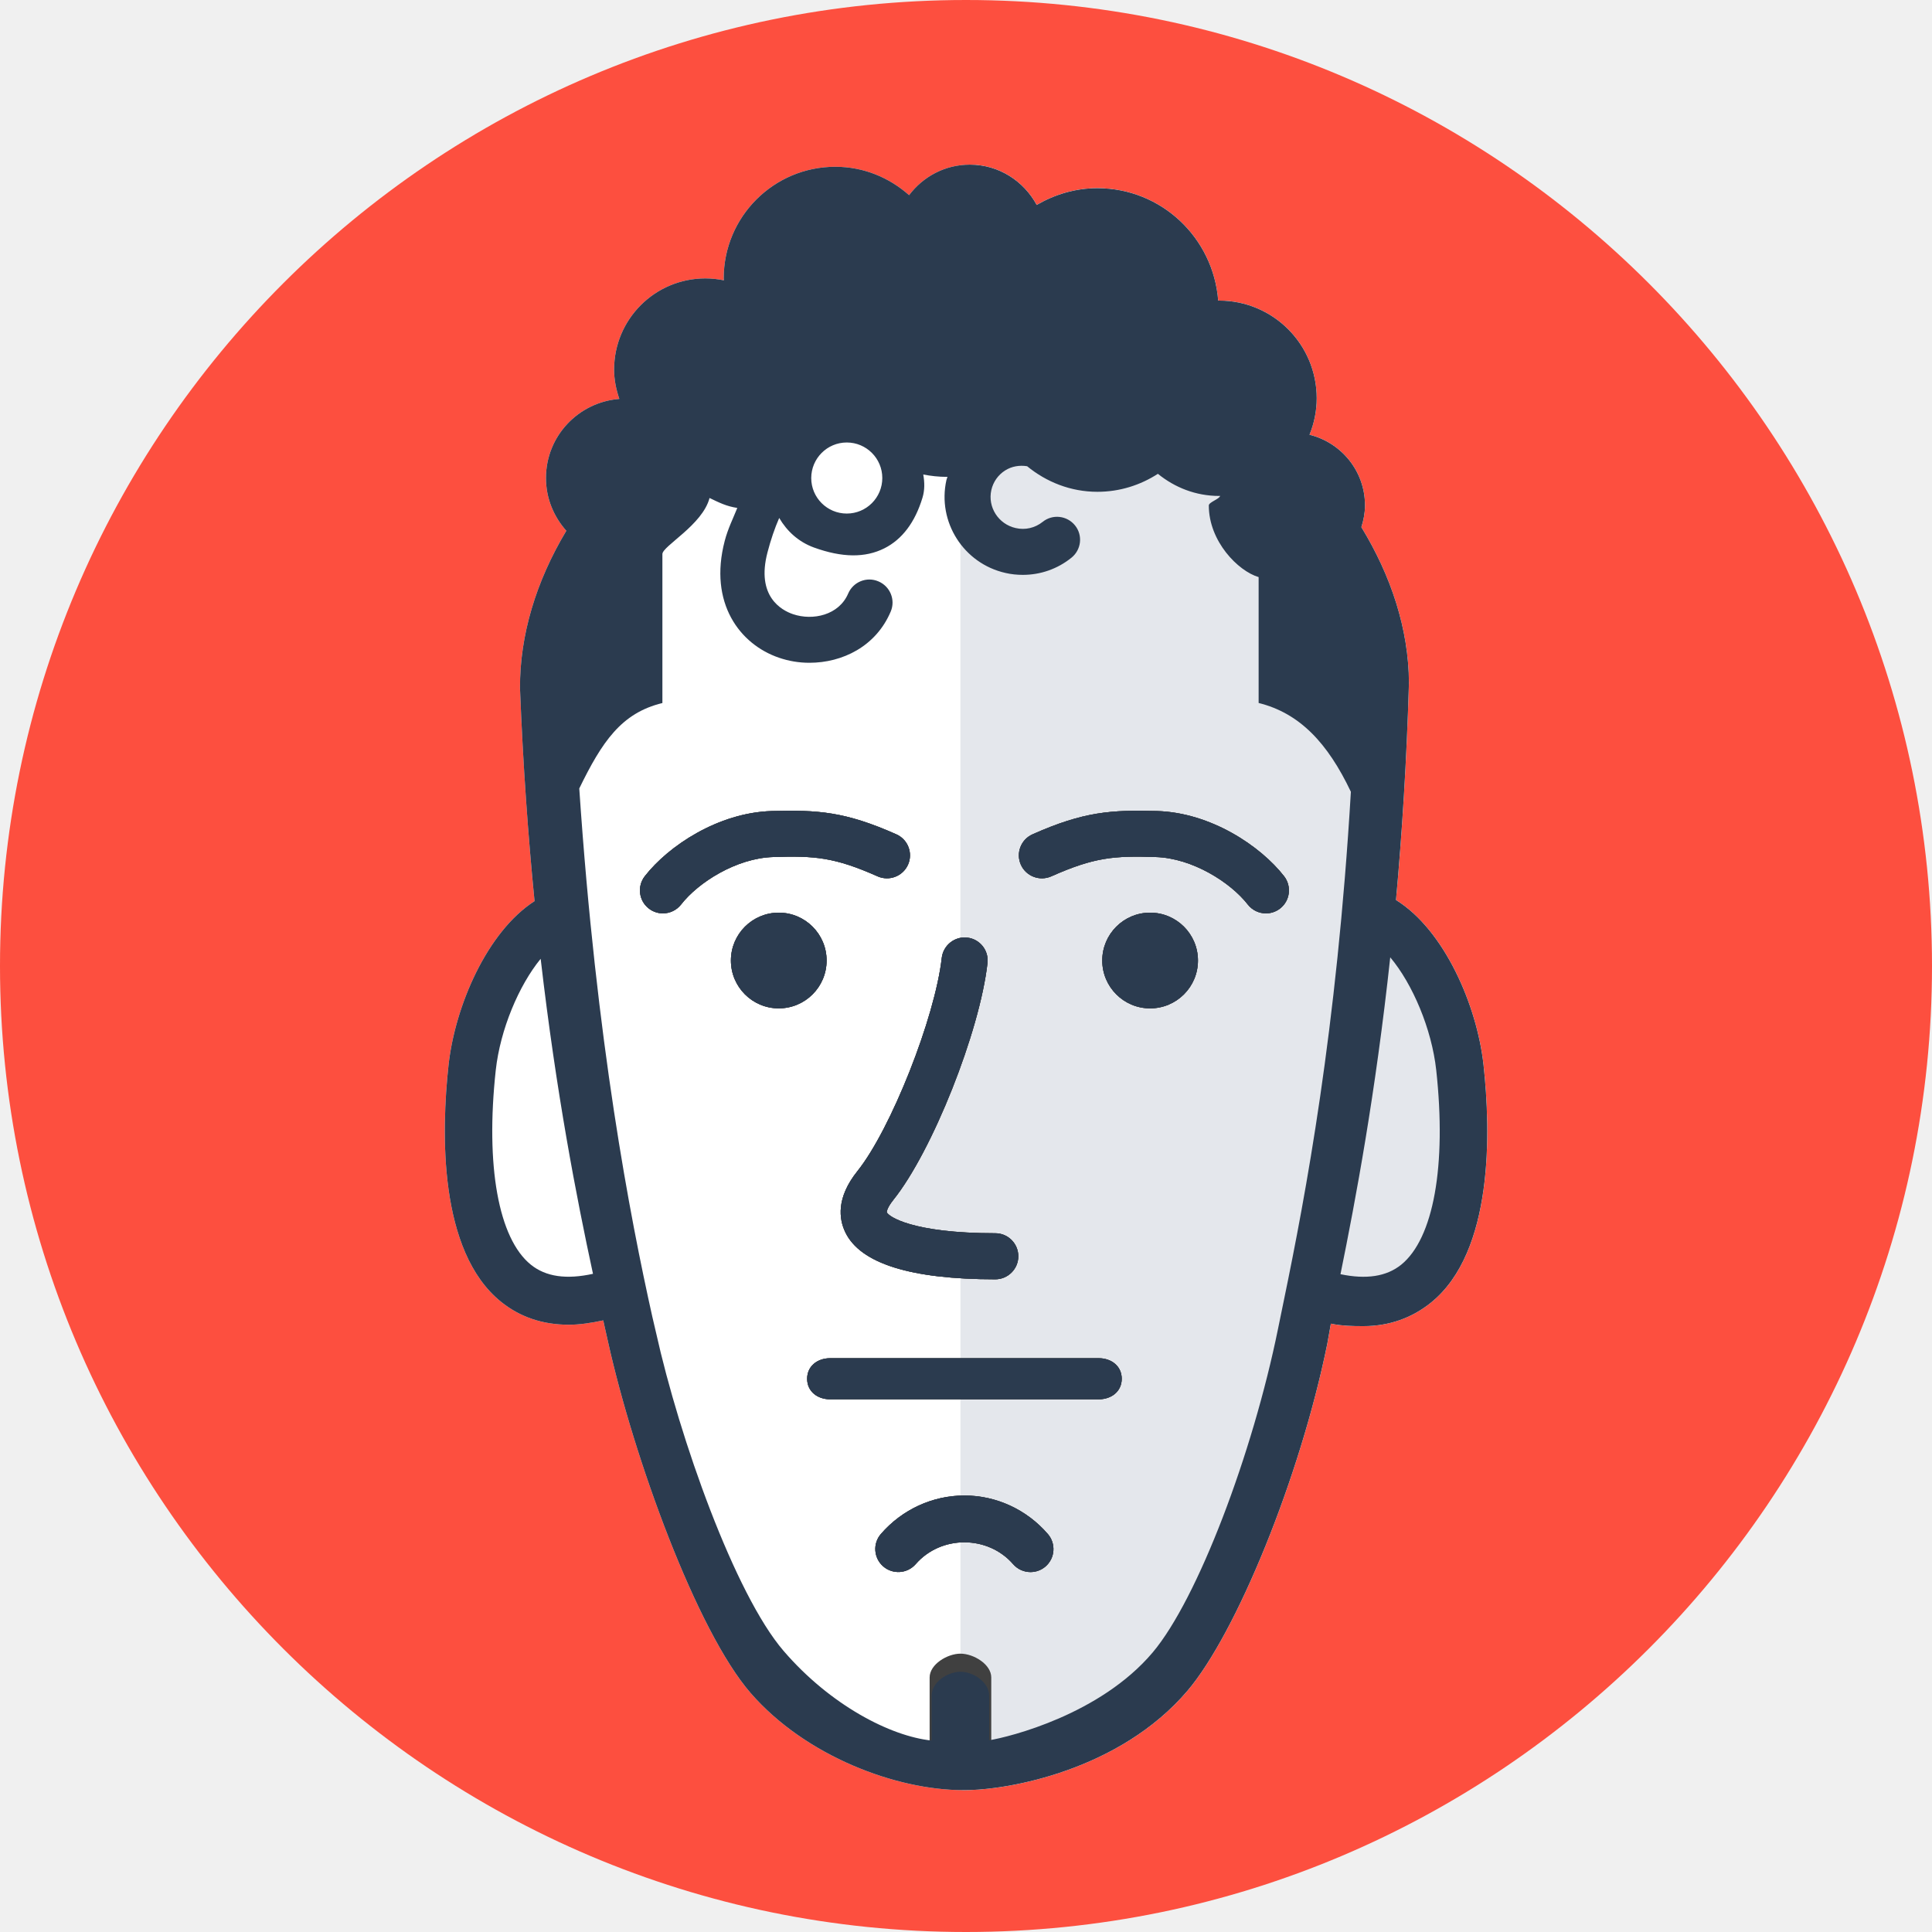
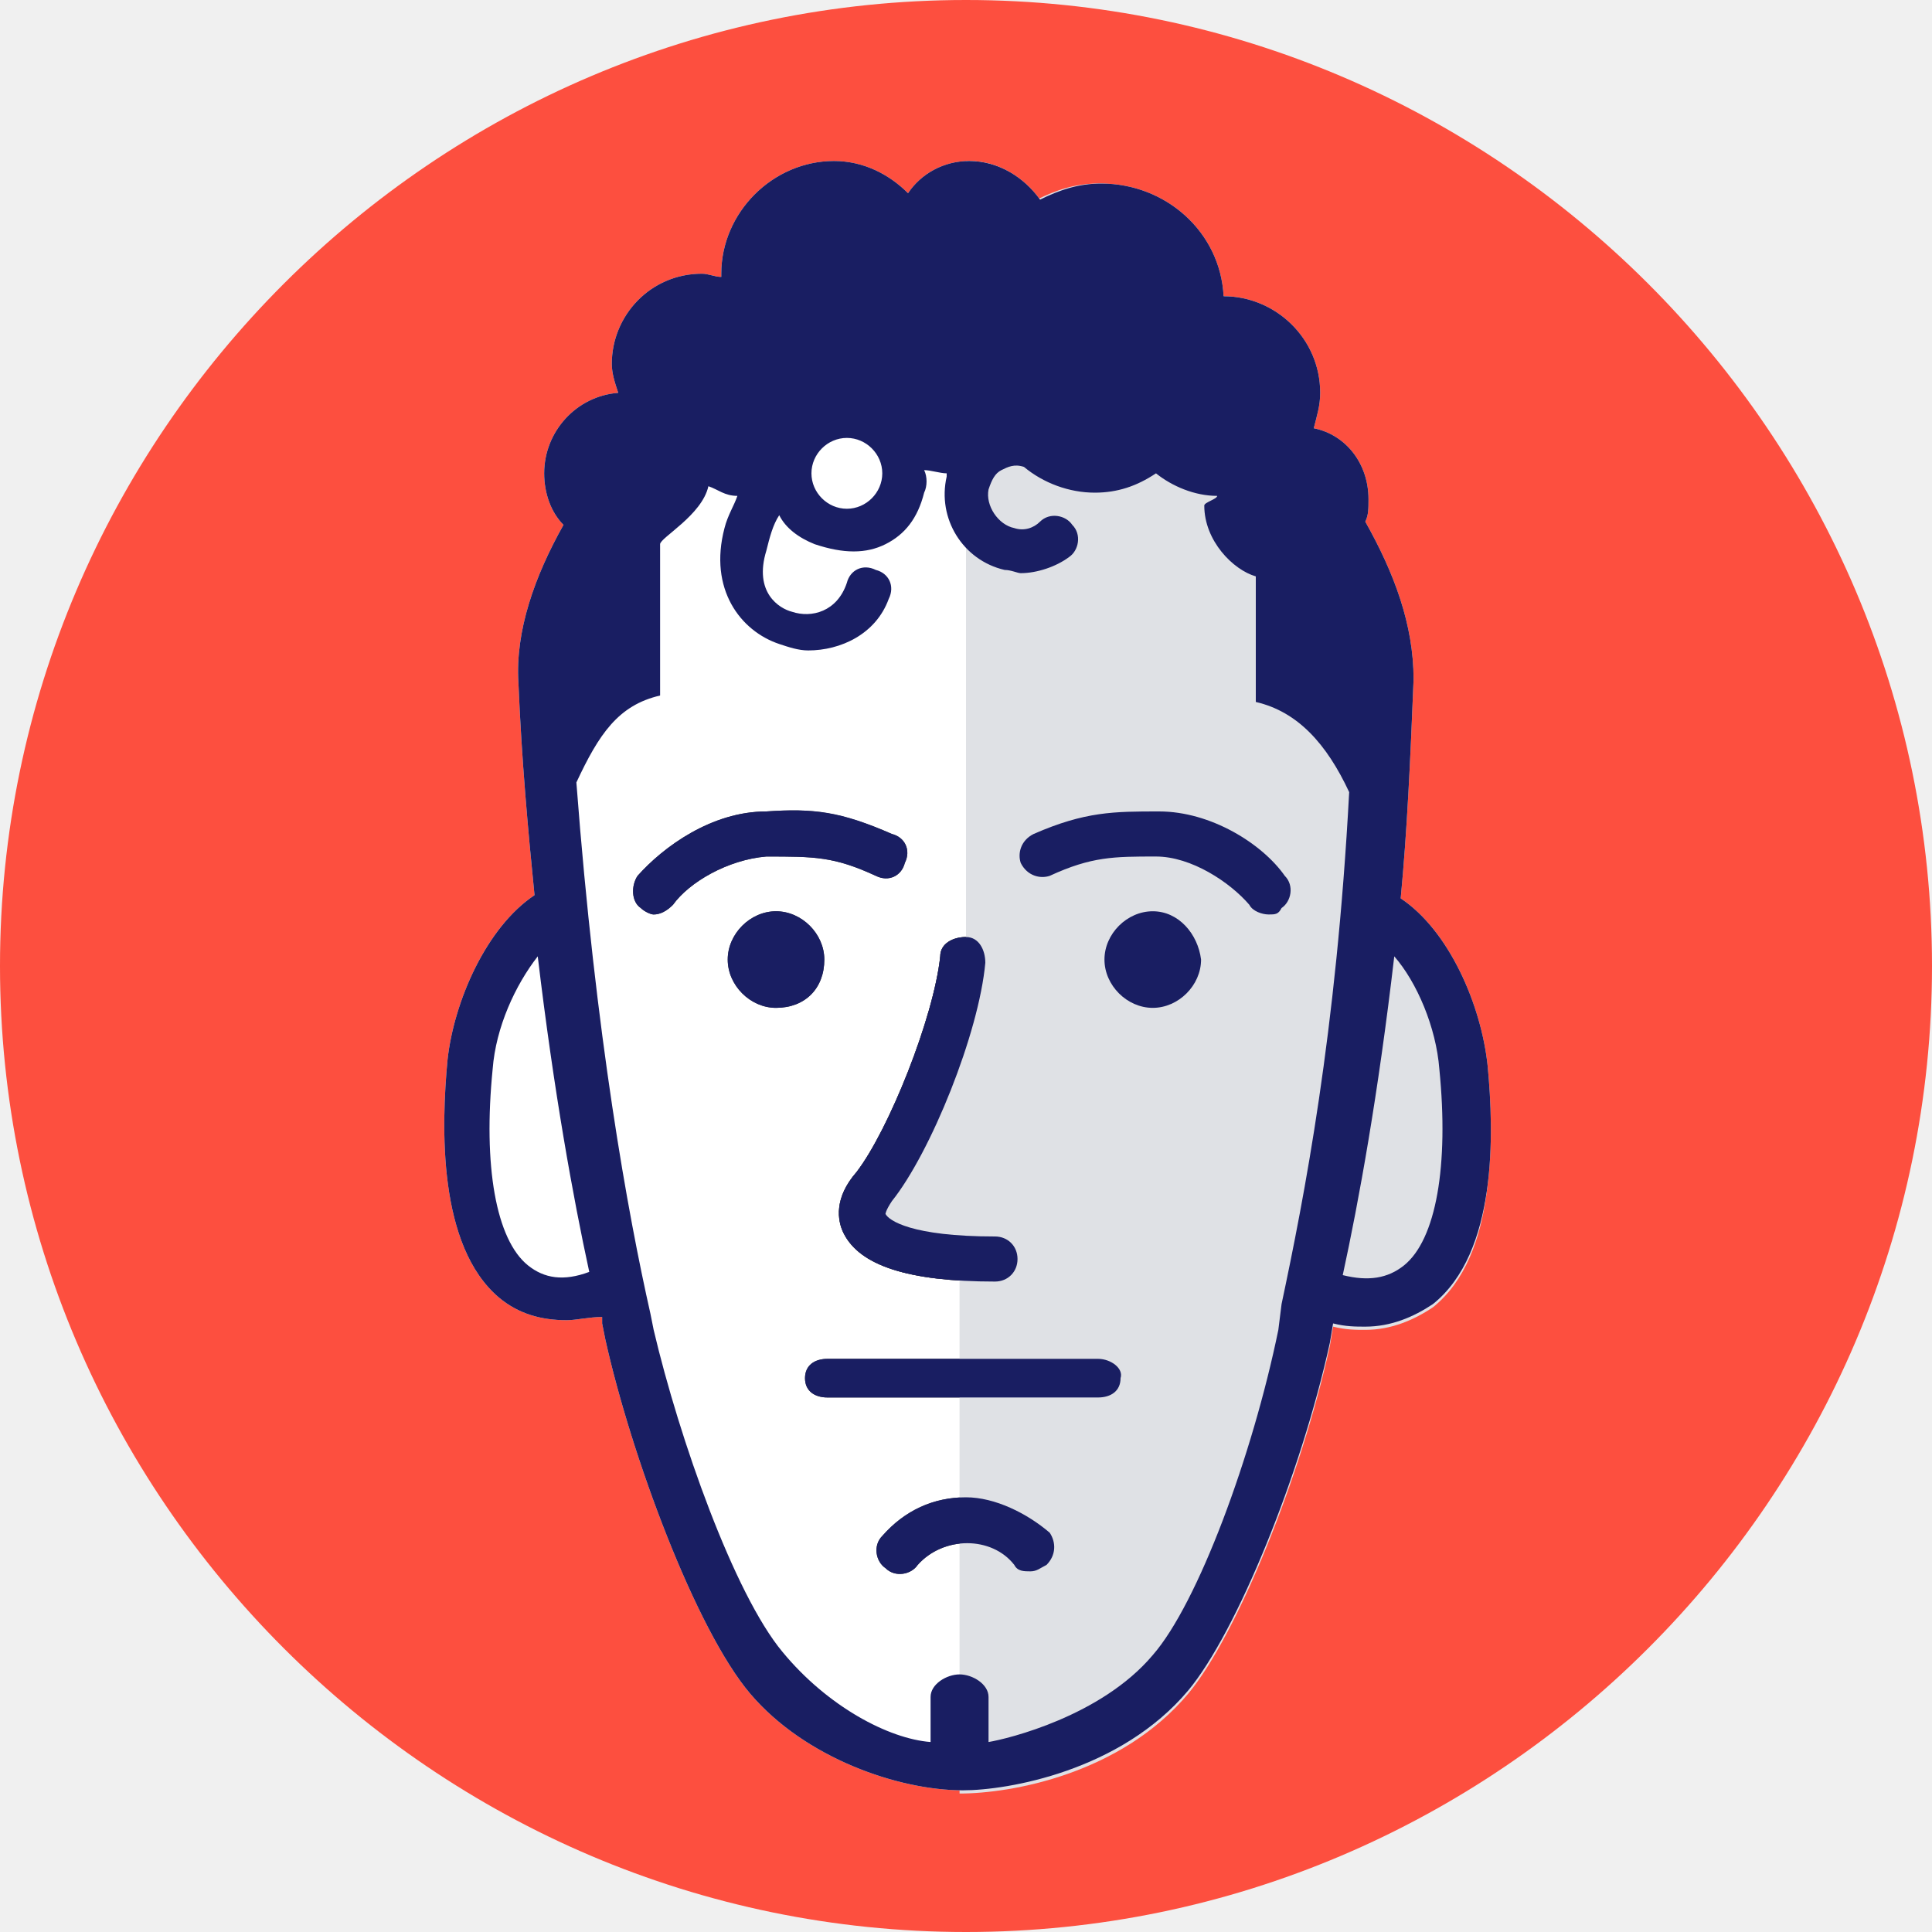
- <svg xmlns="http://www.w3.org/2000/svg" version="1.1" id="Layer_1" x="0px" y="0px" viewBox="0 0 30.284 30.284" style="enable-background:new 0 0 30.284 30.284;" xml:space="preserve">
-   <path style="fill:#FD4F3F;" d="M15.142,0c8.349,0,15.142,6.793,15.142,15.142s-6.793,15.142-15.142,15.142  C6.793,30.284,0,23.491,0,15.142S6.793,0,15.142,0" />
-   <path style="fill:#FFFFFF;" d="M23.254,16.694c-0.102-0.935-0.615-2.117-1.372-2.586c0.094-1.035,0.167-2.168,0.203-3.402  c-0.004-0.848-0.281-1.68-0.746-2.443c0.034-0.108,0.057-0.221,0.057-0.341c0-0.537-0.371-0.984-0.87-1.107  c0.072-0.177,0.113-0.37,0.113-0.573c0-0.845-0.685-1.53-1.53-1.53c-0.005,0-0.009,0.001-0.014,0.001  C19.02,3.729,18.206,2.95,17.201,2.95c-0.348,0-0.67,0.1-0.951,0.263c-0.202-0.374-0.593-0.632-1.049-0.632  c-0.39,0-0.733,0.189-0.951,0.478c-0.309-0.274-0.711-0.445-1.156-0.445c-0.967,0-1.75,0.784-1.75,1.75  c0,0.01,0.003,0.02,0.003,0.03c-0.094-0.019-0.191-0.03-0.291-0.03c-0.79,0-1.43,0.64-1.43,1.43c0,0.162,0.033,0.314,0.082,0.459  C9.066,6.304,8.558,6.836,8.558,7.493c0,0.319,0.123,0.606,0.319,0.827c-0.476,0.795-0.73,1.638-0.726,2.469  c0.048,1.21,0.128,2.32,0.228,3.336c-0.744,0.479-1.247,1.645-1.348,2.57c-0.114,1.045-0.159,2.916,0.821,3.709  c0.297,0.24,0.653,0.361,1.065,0.361c0.169,0,0.351-0.028,0.539-0.068c0.008,0.034,0.016,0.072,0.023,0.105l0.054,0.24  c0.401,1.805,1.383,4.518,2.234,5.497c0.866,0.995,2.287,1.521,3.328,1.521h0.024c0.698,0,2.437-0.317,3.493-1.556  c0.769-0.903,1.77-3.355,2.193-5.441l0.056-0.315c0.176,0.036,0.347,0.039,0.507,0.039c0.412,0,0.768-0.131,1.065-0.371  C23.413,19.621,23.368,17.739,23.254,16.694z" />
-   <path style="fill:#E4E7EC;" d="M21.881,14.108c0.094-1.035,0.167-2.168,0.203-3.402c-0.004-0.848-0.281-1.68-0.746-2.443  c0.034-0.108,0.057-0.221,0.057-0.341c0-0.537-0.371-0.984-0.87-1.107c0.072-0.177,0.113-0.37,0.113-0.573  c0-0.845-0.685-1.53-1.53-1.53c-0.005,0-0.009,0.001-0.014,0.001C19.02,3.729,18.206,2.95,17.201,2.95  c-0.348,0-0.67,0.1-0.951,0.263c-0.202-0.374-0.593-0.632-1.049-0.632c-0.051,0-0.098,0.011-0.147,0.018v13.055L13.58,19.11  l1.475,0.627v8.317c0.013,0,0.028,0.005,0.04,0.005h0.024c0.698,0,2.437-0.317,3.493-1.556c0.769-0.903,1.77-3.355,2.193-5.441  l0.056-0.315c0.176,0.036,0.347,0.039,0.507,0.039c0.412,0,0.768-0.131,1.065-0.371c0.98-0.793,0.935-2.675,0.821-3.72  C23.152,15.759,22.639,14.577,21.881,14.108z" />
-   <path style="fill:#404040;" d="M15.055,27.715c-0.206,0-0.483-0.167-0.483-0.373v-1.048c0-0.206,0.278-0.373,0.483-0.373  c0.206,0,0.483,0.167,0.483,0.373v1.048C15.538,27.549,15.261,27.715,15.055,27.715z" />
-   <path style="fill:#404040;" d="M15.117,23.442c-0.499,0-0.976,0.219-1.308,0.602c-0.131,0.15-0.115,0.378,0.035,0.509  c0.15,0.13,0.378,0.115,0.509-0.035c0.397-0.457,1.131-0.456,1.528,0c0.071,0.082,0.172,0.124,0.272,0.124  c0.084,0,0.168-0.029,0.236-0.088c0.15-0.131,0.166-0.358,0.035-0.509C16.093,23.662,15.616,23.442,15.117,23.442z" />
-   <path style="fill:#404040;" d="M17.222,21.29h-4.209c-0.199,0-0.361,0.123-0.361,0.322c0,0.199,0.161,0.322,0.361,0.322h4.209  c0.199,0,0.361-0.123,0.361-0.322C17.583,21.414,17.421,21.29,17.222,21.29z" />
-   <circle style="fill:#404040;" cx="12.207" cy="15.056" r="0.75" />
-   <path style="fill:#404040;" d="M13.757,13.737c0.183,0.08,0.395-0.002,0.476-0.183c0.081-0.182-0.001-0.395-0.183-0.476  c-0.803-0.357-1.23-0.384-1.952-0.365c-0.841,0.025-1.621,0.547-1.991,1.022c-0.122,0.157-0.094,0.384,0.063,0.506  c0.066,0.051,0.144,0.076,0.221,0.076c0.107,0,0.214-0.048,0.285-0.139c0.271-0.348,0.869-0.727,1.443-0.744  C12.768,13.413,13.08,13.436,13.757,13.737z" />
-   <circle style="fill:#404040;" cx="18.028" cy="15.056" r="0.75" />
-   <path style="fill:#404040;" d="M20.128,13.735c-0.37-0.475-1.15-0.997-1.991-1.022c-0.721-0.019-1.149,0.008-1.952,0.365  c-0.182,0.081-0.264,0.294-0.183,0.476c0.081,0.181,0.293,0.263,0.476,0.183c0.677-0.301,0.986-0.324,1.638-0.303  c0.574,0.017,1.172,0.396,1.443,0.744c0.071,0.091,0.177,0.139,0.285,0.139c0.077,0,0.155-0.025,0.221-0.076  C20.222,14.119,20.25,13.893,20.128,13.735z" />
-   <path style="fill:#404040;" d="M13.25,19.315c0.235,0.49,1.026,0.738,2.351,0.738c0.199,0,0.361-0.162,0.361-0.361  c0-0.199-0.161-0.361-0.361-0.361c-1.305,0-1.679-0.265-1.701-0.33c0-0.001-0.003-0.06,0.104-0.194  c0.61-0.762,1.354-2.635,1.475-3.712c0.022-0.198-0.12-0.376-0.318-0.398c-0.197-0.023-0.376,0.121-0.399,0.318  c-0.105,0.937-0.797,2.686-1.321,3.341C13.104,18.777,13.151,19.109,13.25,19.315z" />
-   <path style="fill:#404040;" d="M15.117,23.442c-0.499,0-0.975,0.219-1.308,0.602c-0.131,0.15-0.115,0.378,0.035,0.509  c0.15,0.13,0.378,0.115,0.509-0.035c0.397-0.457,1.131-0.456,1.528,0c0.071,0.082,0.172,0.124,0.272,0.124  c0.084,0,0.168-0.029,0.236-0.088c0.15-0.131,0.166-0.358,0.035-0.509C16.093,23.662,15.616,23.442,15.117,23.442z" />
-   <path style="fill:#404040;" d="M17.222,21.29h-4.209c-0.199,0-0.361,0.123-0.361,0.322c0,0.199,0.161,0.322,0.361,0.322h4.209  c0.199,0,0.361-0.123,0.361-0.322C17.583,21.414,17.421,21.29,17.222,21.29z" />
-   <circle style="fill:#404040;" cx="12.207" cy="15.056" r="0.75" />
-   <path style="fill:#404040;" d="M13.757,13.737c0.183,0.08,0.395-0.002,0.476-0.183c0.081-0.182-0.001-0.395-0.183-0.476  c-0.803-0.357-1.23-0.384-1.952-0.365c-0.841,0.025-1.621,0.547-1.991,1.022c-0.122,0.157-0.094,0.384,0.063,0.506  c0.066,0.051,0.144,0.076,0.221,0.076c0.107,0,0.214-0.048,0.285-0.139c0.271-0.348,0.869-0.727,1.443-0.744  C12.768,13.412,13.08,13.436,13.757,13.737z" />
-   <circle style="fill:#404040;" cx="18.028" cy="15.056" r="0.75" />
-   <path style="fill:#404040;" d="M18.137,12.713c-0.721-0.019-1.149,0.008-1.952,0.365c-0.182,0.081-0.264,0.294-0.183,0.476  c0.081,0.181,0.293,0.263,0.476,0.183c0.677-0.301,0.986-0.324,1.638-0.303c0.574,0.017,1.172,0.396,1.443,0.744  c0.071,0.091,0.178,0.139,0.285,0.139c0.077,0,0.155-0.025,0.221-0.076c0.157-0.122,0.185-0.349,0.063-0.506  C19.758,13.26,18.978,12.738,18.137,12.713z" />
-   <path style="fill:#404040;" d="M13.25,19.315c0.235,0.49,1.026,0.738,2.351,0.738c0.199,0,0.361-0.162,0.361-0.361  c0-0.199-0.161-0.361-0.361-0.361c-1.305,0-1.679-0.265-1.701-0.33c0-0.001-0.003-0.06,0.104-0.194  c0.61-0.762,1.354-2.635,1.475-3.712c0.022-0.198-0.12-0.376-0.318-0.398c-0.197-0.023-0.376,0.121-0.399,0.318  c-0.105,0.937-0.797,2.686-1.321,3.341C13.104,18.777,13.151,19.109,13.25,19.315z" />
-   <path style="fill:#2B3B4F;" d="M15.117,23.442c-0.499,0-0.976,0.219-1.308,0.602c-0.131,0.15-0.115,0.378,0.035,0.509  c0.15,0.13,0.378,0.115,0.509-0.035c0.397-0.457,1.131-0.456,1.528,0c0.071,0.082,0.172,0.124,0.272,0.124  c0.084,0,0.168-0.029,0.236-0.088c0.15-0.131,0.166-0.358,0.035-0.509C16.093,23.662,15.616,23.442,15.117,23.442z" />
-   <path style="fill:#2B3B4F;" d="M17.222,21.29h-4.209c-0.199,0-0.361,0.123-0.361,0.322c0,0.199,0.161,0.322,0.361,0.322h4.209  c0.199,0,0.361-0.123,0.361-0.322C17.583,21.414,17.421,21.29,17.222,21.29z" />
-   <circle style="fill:#2B3B4F;" cx="12.207" cy="15.056" r="0.75" />
-   <path style="fill:#2B3B4F;" d="M13.757,13.737c0.183,0.08,0.395-0.002,0.476-0.183c0.081-0.182-0.001-0.395-0.183-0.476  c-0.803-0.357-1.23-0.384-1.952-0.365c-0.841,0.025-1.621,0.547-1.991,1.022c-0.122,0.157-0.094,0.384,0.063,0.506  c0.066,0.051,0.144,0.076,0.221,0.076c0.107,0,0.214-0.048,0.285-0.139c0.271-0.348,0.869-0.727,1.443-0.744  C12.768,13.413,13.08,13.436,13.757,13.737z" />
-   <circle style="fill:#2B3B4F;" cx="18.028" cy="15.056" r="0.75" />
-   <path style="fill:#2B3B4F;" d="M18.137,12.713c-0.721-0.019-1.149,0.008-1.952,0.365c-0.182,0.081-0.264,0.294-0.183,0.476  c0.081,0.181,0.293,0.263,0.476,0.183c0.677-0.301,0.986-0.324,1.638-0.303c0.574,0.017,1.172,0.396,1.443,0.744  c0.071,0.091,0.177,0.139,0.285,0.139c0.077,0,0.155-0.025,0.221-0.076c0.157-0.122,0.185-0.349,0.063-0.506  C19.758,13.26,18.978,12.738,18.137,12.713z" />
-   <path style="fill:#2B3B4F;" d="M13.25,19.315c0.235,0.49,1.026,0.738,2.351,0.738c0.199,0,0.361-0.162,0.361-0.361  c0-0.199-0.161-0.361-0.361-0.361c-1.305,0-1.679-0.265-1.701-0.33c0-0.001-0.003-0.06,0.104-0.194  c0.61-0.762,1.354-2.635,1.475-3.712c0.022-0.198-0.12-0.376-0.318-0.398c-0.197-0.023-0.376,0.121-0.399,0.318  c-0.105,0.937-0.797,2.686-1.321,3.341C13.104,18.777,13.151,19.109,13.25,19.315z" />
-   <path style="fill:#2B3B4F;" d="M23.254,16.694c-0.102-0.935-0.615-2.117-1.372-2.586c0.094-1.035,0.167-2.168,0.203-3.402  c-0.004-0.848-0.281-1.68-0.746-2.443c0.034-0.108,0.057-0.221,0.057-0.341c0-0.537-0.371-0.984-0.87-1.107  c0.072-0.177,0.113-0.37,0.113-0.573c0-0.845-0.685-1.53-1.53-1.53c-0.005,0-0.009,0.001-0.014,0.001  C19.02,3.729,18.206,2.95,17.201,2.95c-0.348,0-0.67,0.1-0.951,0.263c-0.202-0.374-0.593-0.632-1.049-0.632  c-0.39,0-0.733,0.189-0.951,0.478c-0.309-0.274-0.711-0.445-1.156-0.445c-0.967,0-1.75,0.784-1.75,1.75  c0,0.01,0.003,0.02,0.003,0.03c-0.094-0.019-0.191-0.03-0.291-0.03c-0.79,0-1.43,0.64-1.43,1.43c0,0.162,0.033,0.314,0.082,0.459  C9.066,6.304,8.558,6.836,8.558,7.493c0,0.319,0.123,0.606,0.319,0.827c-0.476,0.795-0.73,1.638-0.726,2.469  c0.047,1.21,0.128,2.32,0.228,3.336c-0.744,0.479-1.247,1.645-1.348,2.57c-0.114,1.045-0.159,2.916,0.821,3.709  c0.297,0.24,0.653,0.361,1.065,0.361c0.169,0,0.351-0.028,0.539-0.068c0.008,0.034,0.016,0.072,0.023,0.105l0.054,0.24  c0.401,1.805,1.383,4.518,2.234,5.497c0.866,0.995,2.287,1.521,3.328,1.521h0.024c0.698,0,2.437-0.317,3.493-1.556  c0.769-0.903,1.77-3.355,2.193-5.441l0.056-0.315c0.176,0.036,0.347,0.039,0.507,0.039c0.412,0,0.768-0.131,1.065-0.371  C23.413,19.621,23.368,17.739,23.254,16.694z M13.273,6.936c0.307,0,0.557,0.249,0.557,0.557c0,0.307-0.249,0.557-0.557,0.557  c-0.307,0-0.557-0.249-0.557-0.557C12.717,7.185,12.966,6.936,13.273,6.936z M8.32,19.823c-0.507-0.41-0.712-1.55-0.549-3.048  c0.07-0.637,0.362-1.329,0.704-1.746c0.244,2.108,0.563,3.748,0.82,4.938C8.881,20.058,8.557,20.015,8.32,19.823z M20.034,20.824  c-0.398,1.963-1.262,4.243-1.965,5.077c-0.822,0.974-2.242,1.325-2.564,1.378v-0.701c0-0.206-0.243-0.373-0.449-0.373  c-0.206,0-0.453,0.167-0.453,0.373v0.705c-0.645-0.067-1.59-0.556-2.321-1.406c-0.763-0.888-1.628-3.32-2-4.994l-0.057-0.244  c-0.347-1.553-0.877-4.295-1.145-8.28c0.356-0.73,0.658-1.183,1.303-1.339c0-0.638,0-1.596,0-2.335c0-0.125,0.63-0.457,0.739-0.879  c0.153,0.073,0.261,0.129,0.435,0.156c-0.062,0.156-0.147,0.324-0.197,0.516c-0.255,0.975,0.237,1.623,0.851,1.832  c0.152,0.052,0.31,0.079,0.477,0.079c0.515,0,1.042-0.255,1.274-0.803c0.078-0.184-0.009-0.395-0.193-0.473  c-0.184-0.079-0.396,0.008-0.474,0.191c-0.144,0.338-0.553,0.429-0.865,0.323c-0.18-0.061-0.58-0.279-0.4-0.967  c0.052-0.2,0.114-0.381,0.184-0.541c0.122,0.208,0.303,0.375,0.544,0.463c0.442,0.16,0.803,0.164,1.104,0.013  c0.279-0.14,0.481-0.407,0.598-0.794c0.036-0.118,0.034-0.241,0.012-0.363c0.12,0.023,0.244,0.037,0.371,0.037  c0.003,0,0.006-0.001,0.009-0.001c-0.005,0.018-0.013,0.034-0.017,0.051c-0.146,0.655,0.269,1.308,0.926,1.456  c0.09,0.021,0.182,0.03,0.272,0.03c0.275,0,0.543-0.092,0.762-0.269c0.155-0.125,0.181-0.351,0.056-0.506  c-0.125-0.155-0.352-0.181-0.507-0.056c-0.12,0.096-0.274,0.132-0.424,0.097c-0.27-0.061-0.441-0.328-0.381-0.595  c0.029-0.128,0.106-0.238,0.217-0.308c0.103-0.065,0.224-0.085,0.344-0.066c0.302,0.247,0.682,0.401,1.102,0.401  c0.35,0,0.674-0.105,0.948-0.282c0.263,0.214,0.594,0.347,0.96,0.347c0.005,0,0.01-0.002,0.015-0.002  c-0.007,0.05-0.177,0.099-0.177,0.151c0,0.563,0.459,1.028,0.781,1.123c0,0.67,0,1.435,0,1.973c0.645,0.16,1.083,0.629,1.446,1.392  c-0.222,3.746-0.712,6.335-1.049,7.965L20.034,20.824z M21.964,19.824c-0.232,0.187-0.549,0.233-0.952,0.149  c0.238-1.169,0.549-2.828,0.78-4.967c0.349,0.415,0.65,1.121,0.721,1.769C22.676,18.274,22.471,19.413,21.964,19.824z" />
+ <svg xmlns="http://www.w3.org/2000/svg" version="1.1" id="Layer_1" x="0px" y="0px" viewBox="0 0 60 60" style="enable-background:new 0 0 60 60;" xml:space="preserve">
+   <style type="text/css">
+ 	.st0{fill:#FD4F3F;}
+ 	.st1{fill:#404040;}
+ 	.st2{fill:#FFFFFF;}
+ 	.st3{fill:#DFE1E5;}
+ 	.st4{fill:#191E62;}
+ </style>
+   <path class="st0" d="M30,0c16.5,0,30,13.5,30,30S46.5,60,30,60S0,46.5,0,30S13.5,0,30,0" />
  <g>
- </g>
-   <g>
- </g>
-   <g>
- </g>
-   <g>
- </g>
-   <g>
- </g>
-   <g>
- </g>
-   <g>
- </g>
-   <g>
- </g>
-   <g>
- </g>
-   <g>
- </g>
-   <g>
- </g>
-   <g>
- </g>
-   <g>
- </g>
-   <g>
- </g>
-   <g>
- </g>
+     <path class="st1" d="M29.8,55c-0.4,0-1-0.3-1-0.7v-2.1c0-0.4,0.6-0.7,1-0.7c0.4,0,1,0.3,1,0.7v2.1C30.8,54.7,30.2,55,29.8,55" />
+     <path class="st1" d="M30,46.5c-1,0-1.9,0.4-2.6,1.2c-0.3,0.3-0.2,0.8,0.1,1c0.3,0.3,0.8,0.2,1-0.1c0.8-0.9,2.3-0.9,3,0   c0.1,0.2,0.3,0.2,0.5,0.2c0.2,0,0.3-0.1,0.5-0.2c0.3-0.3,0.3-0.7,0.1-1C31.9,47,30.9,46.5,30,46.5" />
+     <path class="st1" d="M34.1,42.2h-8.4c-0.4,0-0.7,0.2-0.7,0.6c0,0.4,0.3,0.6,0.7,0.6h8.4c0.4,0,0.7-0.2,0.7-0.6   C34.9,42.5,34.5,42.2,34.1,42.2" />
+     <path class="st1" d="M25.6,29.8c0-0.8-0.7-1.5-1.5-1.5c-0.8,0-1.5,0.7-1.5,1.5c0,0.8,0.7,1.5,1.5,1.5C25,31.3,25.6,30.7,25.6,29.8" />
+     <path class="st1" d="M27.2,27.2c0.4,0.2,0.8,0,0.9-0.4c0.2-0.4,0-0.8-0.4-0.9c-1.6-0.7-2.4-0.8-3.9-0.7c-1.7,0-3.2,1.1-4,2   c-0.2,0.3-0.2,0.8,0.1,1c0.1,0.1,0.3,0.2,0.4,0.2c0.2,0,0.4-0.1,0.6-0.3c0.5-0.7,1.7-1.4,2.9-1.5C25.3,26.6,25.9,26.6,27.2,27.2" />
+     <path class="st1" d="M35.8,28.3c-0.8,0-1.5,0.7-1.5,1.5c0,0.8,0.7,1.5,1.5,1.5c0.8,0,1.5-0.7,1.5-1.5C37.2,29,36.6,28.3,35.8,28.3" />
+     <path class="st2" d="M46.2,33.1c-0.2-1.9-1.2-4.2-2.7-5.2c0.2-2.1,0.3-4.3,0.4-6.8c0-1.7-0.6-3.3-1.5-4.9c0.1-0.2,0.1-0.4,0.1-0.7   c0-1.1-0.7-2-1.7-2.2c0.1-0.4,0.2-0.7,0.2-1.1c0-1.7-1.4-3-3-3c0,0,0,0,0,0c-0.1-2-1.8-3.5-3.8-3.5c-0.7,0-1.3,0.2-1.9,0.5   C31.8,5.5,31,5,30.1,5c-0.8,0-1.5,0.4-1.9,1C27.6,5.4,26.8,5,25.9,5c-1.9,0-3.5,1.6-3.5,3.5c0,0,0,0,0,0.1c-0.2,0-0.4-0.1-0.6-0.1   c-1.6,0-2.8,1.3-2.8,2.8c0,0.3,0.1,0.6,0.2,0.9c-1.3,0.1-2.3,1.2-2.3,2.5c0,0.6,0.2,1.2,0.6,1.6c-0.9,1.6-1.5,3.3-1.4,4.9   c0.1,2.4,0.3,4.6,0.5,6.6c-1.5,1-2.5,3.3-2.7,5.1c-0.2,2.1-0.3,5.8,1.6,7.4c0.6,0.5,1.3,0.7,2.1,0.7c0.3,0,0.7-0.1,1.1-0.1   c0,0.1,0,0.1,0,0.2l0.1,0.5c0.8,3.6,2.8,9,4.5,11c1.7,2,4.6,3,6.6,3h0c1.4,0,4.9-0.6,7-3.1c1.5-1.8,3.5-6.7,4.4-10.8l0.1-0.6   c0.4,0.1,0.7,0.1,1,0.1c0.8,0,1.5-0.3,2.1-0.7C46.5,38.9,46.4,35.2,46.2,33.1" />
+     <path class="st1" d="M39.9,27.2c-0.7-0.9-2.3-2-4-2c-1.4,0-2.3,0-3.9,0.7c-0.4,0.2-0.5,0.6-0.4,0.9c0.2,0.4,0.6,0.5,0.9,0.4   c1.3-0.6,2-0.6,3.3-0.6c1.1,0,2.3,0.8,2.9,1.5c0.1,0.2,0.4,0.3,0.6,0.3c0.2,0,0.3,0,0.4-0.2C40.1,28,40.2,27.5,39.9,27.2" />
+     <path class="st1" d="M26.2,38.3c0.5,1,2,1.5,4.7,1.5c0.4,0,0.7-0.3,0.7-0.7c0-0.4-0.3-0.7-0.7-0.7c-2.6,0-3.3-0.5-3.4-0.7   c0,0,0-0.1,0.2-0.4c1.2-1.5,2.7-5.2,2.9-7.4c0-0.4-0.2-0.8-0.6-0.8c-0.4,0-0.8,0.2-0.8,0.6c-0.2,1.9-1.6,5.4-2.6,6.7   C25.9,37.2,26,37.9,26.2,38.3" />
+     <path class="st1" d="M30,46.5c-1,0-1.9,0.4-2.6,1.2c-0.3,0.3-0.2,0.8,0.1,1c0.3,0.3,0.8,0.2,1-0.1c0.8-0.9,2.3-0.9,3,0   c0.1,0.2,0.3,0.2,0.5,0.2c0.2,0,0.3-0.1,0.5-0.2c0.3-0.3,0.3-0.7,0.1-1C31.9,47,30.9,46.5,30,46.5" />
+     <path class="st1" d="M34.1,42.2h-8.4c-0.4,0-0.7,0.2-0.7,0.6c0,0.4,0.3,0.6,0.7,0.6h8.4c0.4,0,0.7-0.2,0.7-0.6   C34.9,42.5,34.5,42.2,34.1,42.2" />
+     <path class="st1" d="M25.6,29.8c0-0.8-0.7-1.5-1.5-1.5c-0.8,0-1.5,0.7-1.5,1.5c0,0.8,0.7,1.5,1.5,1.5C25,31.3,25.6,30.7,25.6,29.8" />
+     <path class="st1" d="M27.2,27.2c0.4,0.2,0.8,0,0.9-0.4c0.2-0.4,0-0.8-0.4-0.9c-1.6-0.7-2.5-0.8-3.9-0.7c-1.7,0-3.2,1.1-4,2   c-0.2,0.3-0.2,0.8,0.1,1c0.1,0.1,0.3,0.2,0.4,0.2c0.2,0,0.4-0.1,0.6-0.3c0.5-0.7,1.7-1.4,2.9-1.5C25.3,26.6,25.9,26.6,27.2,27.2" />
+     <path class="st1" d="M35.8,28.3c-0.8,0-1.5,0.7-1.5,1.5c0,0.8,0.7,1.5,1.5,1.5c0.8,0,1.5-0.7,1.5-1.5C37.2,29,36.6,28.3,35.8,28.3" />
+     <path class="st1" d="M36,25.2c-1.4,0-2.3,0-3.9,0.7c-0.4,0.2-0.5,0.6-0.4,0.9c0.2,0.4,0.6,0.5,0.9,0.4c1.3-0.6,2-0.6,3.3-0.6   c1.1,0,2.3,0.8,2.9,1.5c0.1,0.2,0.4,0.3,0.6,0.3c0.2,0,0.3,0,0.4-0.2c0.3-0.2,0.4-0.7,0.1-1C39.2,26.2,37.6,25.2,36,25.2" />
+     <path class="st1" d="M26.2,38.3c0.5,1,2,1.5,4.7,1.5c0.4,0,0.7-0.3,0.7-0.7c0-0.4-0.3-0.7-0.7-0.7c-2.6,0-3.3-0.5-3.4-0.7   c0,0,0-0.1,0.2-0.4c1.2-1.5,2.7-5.2,2.9-7.4c0-0.4-0.2-0.8-0.6-0.8c-0.4,0-0.8,0.2-0.8,0.6c-0.2,1.9-1.6,5.4-2.6,6.7   C25.9,37.2,26,37.9,26.2,38.3" />
+     <path class="st3" d="M43.4,27.9c0.2-2.1,0.3-4.3,0.4-6.8c0-1.7-0.6-3.3-1.5-4.9c0.1-0.2,0.1-0.4,0.1-0.7c0-1.1-0.7-2-1.7-2.2   c0.1-0.4,0.2-0.7,0.2-1.1c0-1.7-1.4-3-3-3c0,0,0,0,0,0c-0.1-2-1.8-3.5-3.8-3.5c-0.7,0-1.3,0.2-1.9,0.5C31.8,5.5,31,5,30.1,5   c0,0-0.1,0-0.1,0v25.4l-3.2,7.7l3,0.7v16.9c1.6,0,5-0.6,7.1-3.1c1.5-1.8,3.5-6.7,4.4-10.8l0.1-0.6c0.4,0.1,0.7,0.1,1,0.1   c0.8,0,1.5-0.3,2.1-0.7c2-1.6,1.9-5.3,1.6-7.4C46,31.2,44.9,28.9,43.4,27.9z" />
+     <path class="st4" d="M30,46.5c-1,0-1.9,0.4-2.6,1.2c-0.3,0.3-0.2,0.8,0.1,1c0.3,0.3,0.8,0.2,1-0.1c0.8-0.9,2.3-0.9,3,0   c0.1,0.2,0.3,0.2,0.5,0.2c0.2,0,0.3-0.1,0.5-0.2c0.3-0.3,0.3-0.7,0.1-1C31.9,47,30.9,46.5,30,46.5" />
+     <path class="st4" d="M34.1,42.2h-8.4c-0.4,0-0.7,0.2-0.7,0.6c0,0.4,0.3,0.6,0.7,0.6h8.4c0.4,0,0.7-0.2,0.7-0.6   C34.9,42.5,34.5,42.2,34.1,42.2" />
+     <path class="st4" d="M25.6,29.8c0-0.8-0.7-1.5-1.5-1.5c-0.8,0-1.5,0.7-1.5,1.5c0,0.8,0.7,1.5,1.5,1.5C25,31.3,25.6,30.7,25.6,29.8" />
+     <path class="st4" d="M27.2,27.2c0.4,0.2,0.8,0,0.9-0.4c0.2-0.4,0-0.8-0.4-0.9c-1.6-0.7-2.4-0.8-3.9-0.7c-1.7,0-3.2,1.1-4,2   c-0.2,0.3-0.2,0.8,0.1,1c0.1,0.1,0.3,0.2,0.4,0.2c0.2,0,0.4-0.1,0.6-0.3c0.5-0.7,1.7-1.4,2.9-1.5C25.3,26.6,25.9,26.6,27.2,27.2" />
+     <path class="st4" d="M35.8,28.3c-0.8,0-1.5,0.7-1.5,1.5c0,0.8,0.7,1.5,1.5,1.5c0.8,0,1.5-0.7,1.5-1.5C37.2,29,36.6,28.3,35.8,28.3" />
+     <path class="st4" d="M36,25.2c-1.4,0-2.3,0-3.9,0.7c-0.4,0.2-0.5,0.6-0.4,0.9c0.2,0.4,0.6,0.5,0.9,0.4c1.3-0.6,2-0.6,3.3-0.6   c1.1,0,2.3,0.8,2.9,1.5c0.1,0.2,0.4,0.3,0.6,0.3c0.2,0,0.3,0,0.4-0.2c0.3-0.2,0.4-0.7,0.1-1C39.2,26.2,37.6,25.2,36,25.2" />
+     <path class="st4" d="M26.2,38.3c0.5,1,2,1.5,4.7,1.5c0.4,0,0.7-0.3,0.7-0.7c0-0.4-0.3-0.7-0.7-0.7c-2.6,0-3.3-0.5-3.4-0.7   c0,0,0-0.1,0.2-0.4c1.2-1.5,2.7-5.2,2.9-7.4c0-0.4-0.2-0.8-0.6-0.8c-0.4,0-0.8,0.2-0.8,0.6c-0.2,1.9-1.6,5.4-2.6,6.7   C25.9,37.2,26,37.9,26.2,38.3" />
+     <path class="st4" d="M43.6,39.3c-0.5,0.4-1.1,0.5-1.9,0.3c0.5-2.3,1.1-5.6,1.6-9.9c0.7,0.8,1.3,2.2,1.4,3.5   C45,36.2,44.6,38.5,43.6,39.3 M39.7,41.3c-0.8,3.9-2.5,8.5-3.9,10.1c-1.6,1.9-4.5,2.6-5.1,2.7v-1.4c0-0.4-0.5-0.7-0.9-0.7   c-0.4,0-0.9,0.3-0.9,0.7v1.4c-1.3-0.1-3.2-1.1-4.6-2.8c-1.5-1.8-3.2-6.6-4-10l-0.1-0.5c-0.7-3.1-1.7-8.6-2.3-16.5   c0.7-1.5,1.3-2.4,2.6-2.7v-4.7c0-0.2,1.3-0.9,1.5-1.8c0.3,0.1,0.5,0.3,0.9,0.3c-0.1,0.3-0.3,0.6-0.4,1c-0.5,1.9,0.5,3.2,1.7,3.6   c0.3,0.1,0.6,0.2,0.9,0.2c1,0,2.1-0.5,2.5-1.6c0.2-0.4,0-0.8-0.4-0.9c-0.4-0.2-0.8,0-0.9,0.4C26,19,25.2,19.2,24.6,19   c-0.4-0.1-1.2-0.6-0.8-1.9c0.1-0.4,0.2-0.8,0.4-1.1c0.2,0.4,0.6,0.7,1.1,0.9c0.9,0.3,1.6,0.3,2.2,0c0.6-0.3,1-0.8,1.2-1.6   c0.1-0.2,0.1-0.5,0-0.7c0.2,0,0.5,0.1,0.7,0.1c0,0,0,0,0,0c0,0,0,0.1,0,0.1c-0.3,1.3,0.5,2.6,1.8,2.9c0.2,0,0.4,0.1,0.5,0.1   c0.5,0,1.1-0.2,1.5-0.5c0.3-0.2,0.4-0.7,0.1-1c-0.2-0.3-0.7-0.4-1-0.1c-0.2,0.2-0.5,0.3-0.8,0.2c-0.5-0.1-0.9-0.7-0.8-1.2   c0.1-0.3,0.2-0.5,0.4-0.6c0.2-0.1,0.4-0.2,0.7-0.1c0.6,0.5,1.4,0.8,2.2,0.8c0.7,0,1.3-0.2,1.9-0.6c0.5,0.4,1.2,0.7,1.9,0.7   c0,0,0,0,0,0c0,0.1-0.4,0.2-0.4,0.3c0,1.1,0.9,2,1.6,2.2v3.9c1.3,0.3,2.2,1.3,2.9,2.8c-0.4,7.5-1.4,12.6-2.1,15.9L39.7,41.3z    M16.4,39.3c-1-0.8-1.4-3.1-1.1-6.1c0.1-1.3,0.7-2.6,1.4-3.5c0.5,4.2,1.1,7.5,1.6,9.8C17.5,39.8,16.9,39.7,16.4,39.3 M26.3,13.6   c0.6,0,1.1,0.5,1.1,1.1c0,0.6-0.5,1.1-1.1,1.1c-0.6,0-1.1-0.5-1.1-1.1C25.2,14.1,25.7,13.6,26.3,13.6 M46.2,33.1   c-0.2-1.9-1.2-4.2-2.7-5.2c0.2-2.1,0.3-4.3,0.4-6.8c0-1.7-0.6-3.3-1.5-4.9c0.1-0.2,0.1-0.4,0.1-0.7c0-1.1-0.7-2-1.7-2.2   c0.1-0.4,0.2-0.7,0.2-1.1c0-1.7-1.4-3-3-3c0,0,0,0,0,0c-0.1-2-1.8-3.5-3.8-3.5c-0.7,0-1.3,0.2-1.9,0.5C31.8,5.5,31,5,30.1,5   c-0.8,0-1.5,0.4-1.9,1C27.6,5.4,26.8,5,25.9,5c-1.9,0-3.5,1.6-3.5,3.5c0,0,0,0,0,0.1c-0.2,0-0.4-0.1-0.6-0.1   c-1.6,0-2.8,1.3-2.8,2.8c0,0.3,0.1,0.6,0.2,0.9c-1.3,0.1-2.3,1.2-2.3,2.5c0,0.6,0.2,1.2,0.6,1.6c-0.9,1.6-1.5,3.3-1.4,4.9   c0.1,2.4,0.3,4.6,0.5,6.6c-1.5,1-2.5,3.3-2.7,5.1c-0.2,2.1-0.3,5.8,1.6,7.4c0.6,0.5,1.3,0.7,2.1,0.7c0.3,0,0.7-0.1,1.1-0.1   c0,0.1,0,0.1,0,0.2l0.1,0.5c0.8,3.6,2.8,9,4.5,11c1.7,2,4.6,3,6.6,3h0c1.4,0,4.9-0.6,7-3.1c1.5-1.8,3.5-6.7,4.4-10.8l0.1-0.6   c0.4,0.1,0.7,0.1,1,0.1c0.8,0,1.5-0.3,2.1-0.7C46.5,38.9,46.4,35.2,46.2,33.1" />
+   </g>
</svg>
